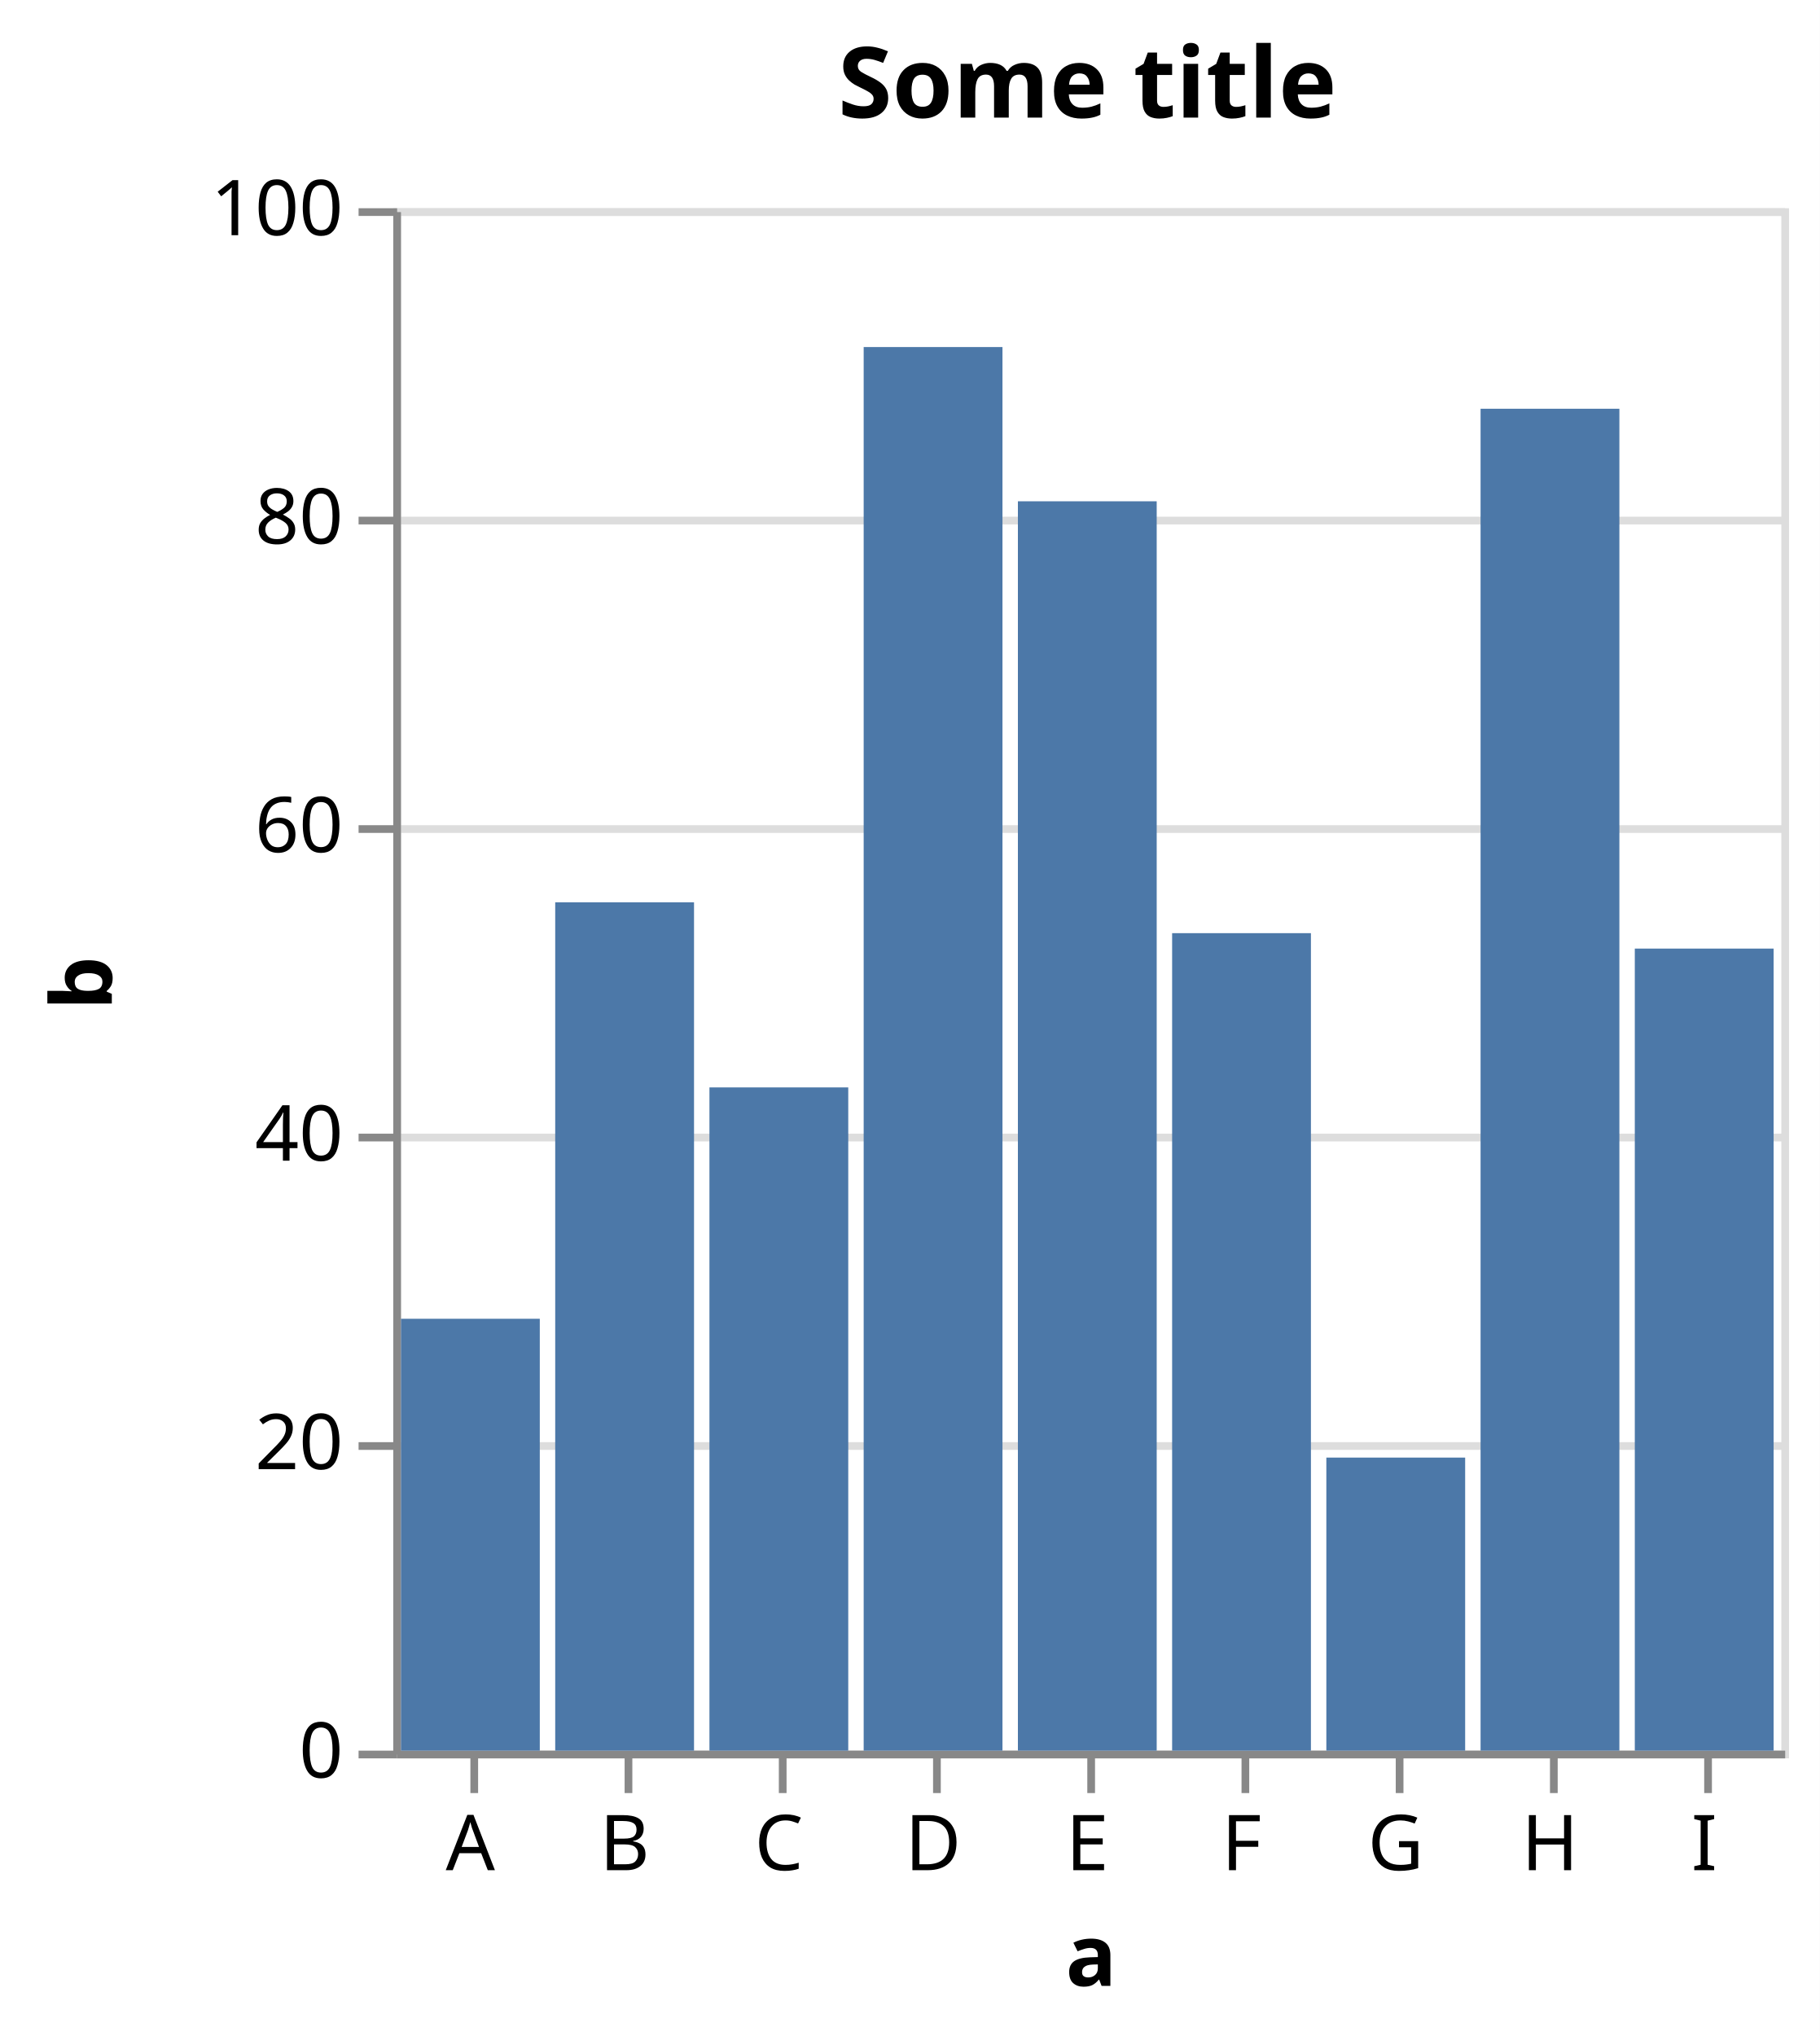
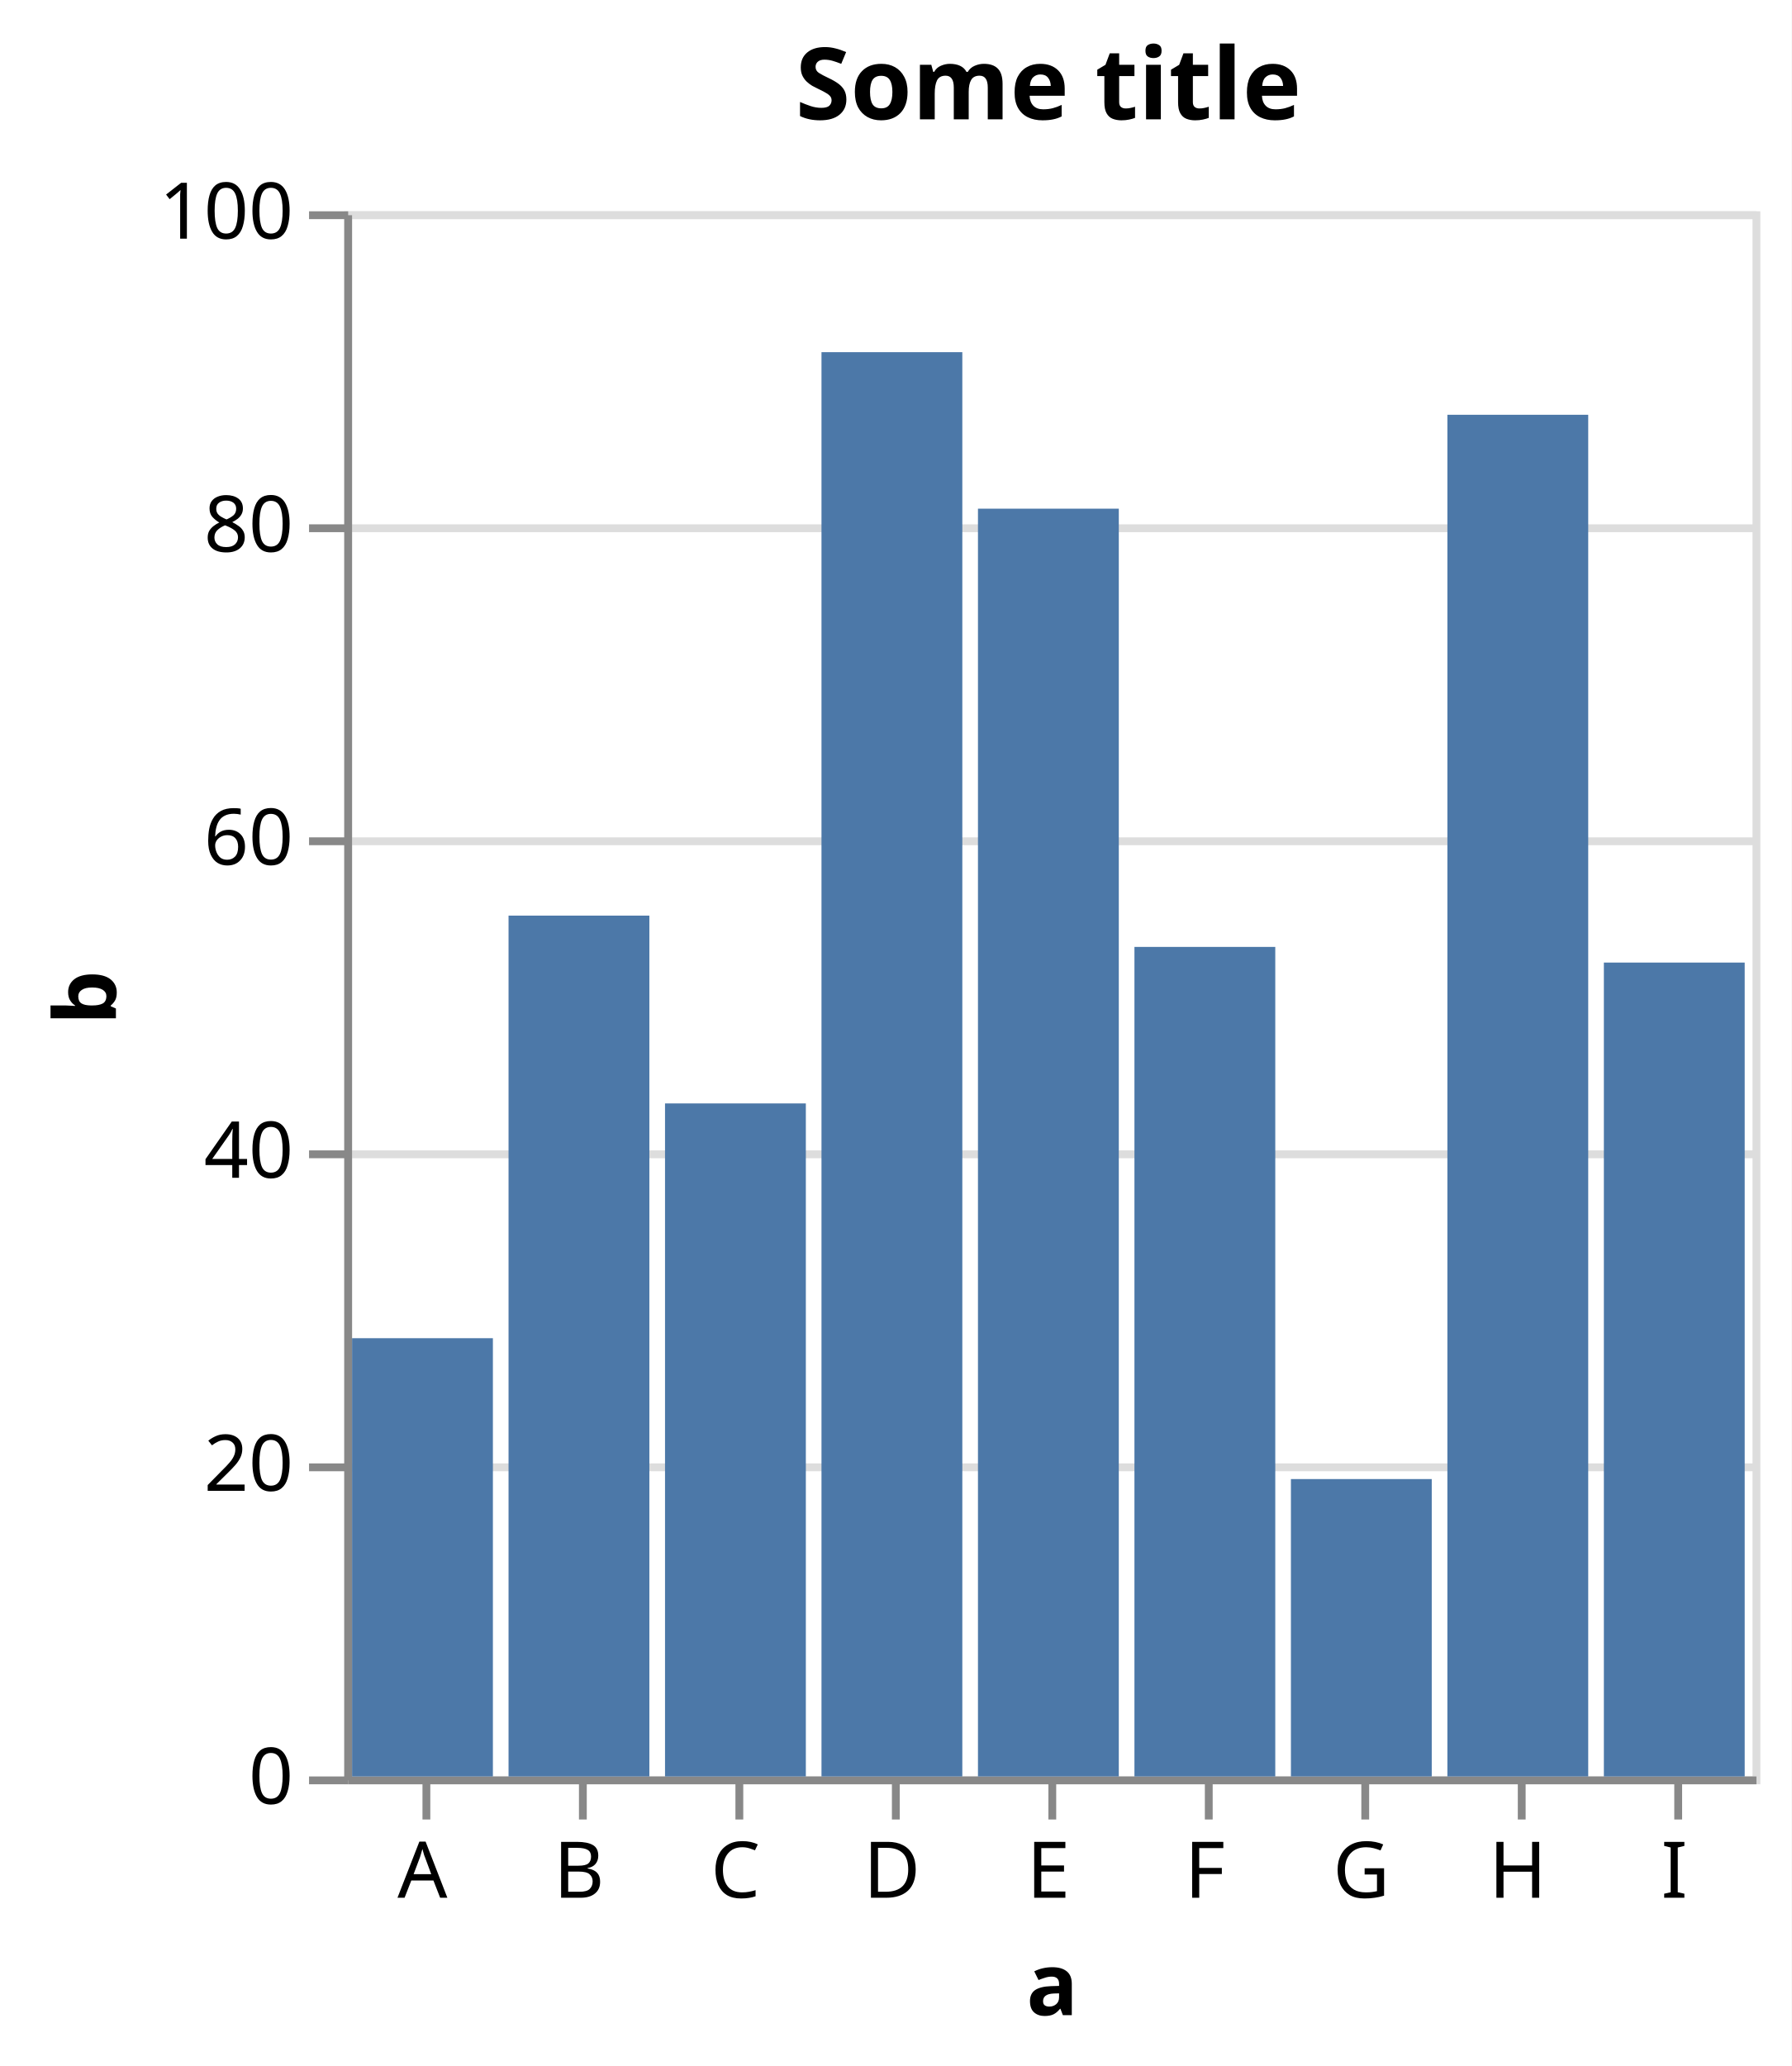
- <svg xmlns="http://www.w3.org/2000/svg" version="1.1" class="marks" width="236" height="264" viewBox="0 0 236 264">
-   <rect width="236" height="264" fill="white" />
-   <g fill="none" stroke-miterlimit="10" transform="translate(51,27)">
+ <svg xmlns="http://www.w3.org/2000/svg" version="1.1" class="marks" width="229" height="264" viewBox="0 0 229 264">
+   <rect width="229" height="264" fill="white" />
+   <g fill="none" stroke-miterlimit="10" transform="translate(44,27)">
    <g class="mark-group role-frame root" role="graphics-object" aria-roledescription="group mark container">
      <g transform="translate(0,0)">
        <path class="background" aria-hidden="true" d="M0.5,0.5h180v200h-180Z" stroke="#ddd" />
        <g>
          <g class="mark-group role-axis" aria-hidden="true">
            <g transform="translate(0.5,0.5)">
              <path class="background" aria-hidden="true" d="M0,0h0v0h0Z" pointer-events="none" />
              <g>
                <g class="mark-rule role-axis-grid" pointer-events="none">
                  <line transform="translate(0,200)" x2="180" y2="0" stroke="#ddd" stroke-width="1" opacity="1" />
                  <line transform="translate(0,160)" x2="180" y2="0" stroke="#ddd" stroke-width="1" opacity="1" />
                  <line transform="translate(0,120)" x2="180" y2="0" stroke="#ddd" stroke-width="1" opacity="1" />
                  <line transform="translate(0,80)" x2="180" y2="0" stroke="#ddd" stroke-width="1" opacity="1" />
                  <line transform="translate(0,40)" x2="180" y2="0" stroke="#ddd" stroke-width="1" opacity="1" />
                  <line transform="translate(0,0)" x2="180" y2="0" stroke="#ddd" stroke-width="1" opacity="1" />
                </g>
              </g>
              <path class="foreground" aria-hidden="true" d="" pointer-events="none" display="none" />
            </g>
          </g>
          <g class="mark-group role-axis" role="graphics-symbol" aria-roledescription="axis" aria-label="X-axis titled 'a' for a discrete scale with 9 values: A, B, C, D, E, ending with I">
            <g transform="translate(0.5,200.5)">
              <path class="background" aria-hidden="true" d="M0,0h0v0h0Z" pointer-events="none" />
              <g>
                <g class="mark-rule role-axis-tick" pointer-events="none">
                  <line transform="translate(10,0)" x2="0" y2="5" stroke="#888" stroke-width="1" opacity="1" />
                  <line transform="translate(30,0)" x2="0" y2="5" stroke="#888" stroke-width="1" opacity="1" />
                  <line transform="translate(50,0)" x2="0" y2="5" stroke="#888" stroke-width="1" opacity="1" />
                  <line transform="translate(70,0)" x2="0" y2="5" stroke="#888" stroke-width="1" opacity="1" />
                  <line transform="translate(90,0)" x2="0" y2="5" stroke="#888" stroke-width="1" opacity="1" />
                  <line transform="translate(110,0)" x2="0" y2="5" stroke="#888" stroke-width="1" opacity="1" />
                  <line transform="translate(130,0)" x2="0" y2="5" stroke="#888" stroke-width="1" opacity="1" />
                  <line transform="translate(150,0)" x2="0" y2="5" stroke="#888" stroke-width="1" opacity="1" />
                  <line transform="translate(170,0)" x2="0" y2="5" stroke="#888" stroke-width="1" opacity="1" />
                </g>
                <g class="mark-text role-axis-label" pointer-events="none">
                  <text text-anchor="middle" transform="translate(9.5,15)" font-family="sans-serif" font-size="10px" fill="#000" opacity="1">A</text>
                  <text text-anchor="middle" transform="translate(29.5,15)" font-family="sans-serif" font-size="10px" fill="#000" opacity="1">B</text>
                  <text text-anchor="middle" transform="translate(49.5,15)" font-family="sans-serif" font-size="10px" fill="#000" opacity="1">C</text>
                  <text text-anchor="middle" transform="translate(69.5,15)" font-family="sans-serif" font-size="10px" fill="#000" opacity="1">D</text>
                  <text text-anchor="middle" transform="translate(89.5,15)" font-family="sans-serif" font-size="10px" fill="#000" opacity="1">E</text>
                  <text text-anchor="middle" transform="translate(109.5,15)" font-family="sans-serif" font-size="10px" fill="#000" opacity="1">F</text>
                  <text text-anchor="middle" transform="translate(129.5,15)" font-family="sans-serif" font-size="10px" fill="#000" opacity="1">G</text>
                  <text text-anchor="middle" transform="translate(149.5,15)" font-family="sans-serif" font-size="10px" fill="#000" opacity="1">H</text>
                  <text text-anchor="middle" transform="translate(169.5,15)" font-family="sans-serif" font-size="10px" fill="#000" opacity="1">I</text>
                </g>
                <g class="mark-rule role-axis-domain" pointer-events="none">
                  <line transform="translate(0,0)" x2="180" y2="0" stroke="#888" stroke-width="1" opacity="1" />
                </g>
                <g class="mark-text role-axis-title" pointer-events="none">
                  <text text-anchor="middle" transform="translate(90,30)" font-family="sans-serif" font-size="11px" font-weight="bold" fill="#000" opacity="1">a</text>
                </g>
              </g>
              <path class="foreground" aria-hidden="true" d="" pointer-events="none" display="none" />
            </g>
          </g>
          <g class="mark-group role-axis" role="graphics-symbol" aria-roledescription="axis" aria-label="Y-axis titled 'b' for a linear scale with values from 0 to 100">
            <g transform="translate(0.5,0.5)">
              <path class="background" aria-hidden="true" d="M0,0h0v0h0Z" pointer-events="none" />
              <g>
                <g class="mark-rule role-axis-tick" pointer-events="none">
                  <line transform="translate(0,200)" x2="-5" y2="0" stroke="#888" stroke-width="1" opacity="1" />
                  <line transform="translate(0,160)" x2="-5" y2="0" stroke="#888" stroke-width="1" opacity="1" />
                  <line transform="translate(0,120)" x2="-5" y2="0" stroke="#888" stroke-width="1" opacity="1" />
                  <line transform="translate(0,80)" x2="-5" y2="0" stroke="#888" stroke-width="1" opacity="1" />
                  <line transform="translate(0,40)" x2="-5" y2="0" stroke="#888" stroke-width="1" opacity="1" />
                  <line transform="translate(0,0)" x2="-5" y2="0" stroke="#888" stroke-width="1" opacity="1" />
                </g>
                <g class="mark-text role-axis-label" pointer-events="none">
                  <text text-anchor="end" transform="translate(-7,203)" font-family="sans-serif" font-size="10px" fill="#000" opacity="1">0</text>
                  <text text-anchor="end" transform="translate(-7,163)" font-family="sans-serif" font-size="10px" fill="#000" opacity="1">20</text>
                  <text text-anchor="end" transform="translate(-7,123)" font-family="sans-serif" font-size="10px" fill="#000" opacity="1">40</text>
                  <text text-anchor="end" transform="translate(-7,83)" font-family="sans-serif" font-size="10px" fill="#000" opacity="1">60</text>
                  <text text-anchor="end" transform="translate(-7,43)" font-family="sans-serif" font-size="10px" fill="#000" opacity="1">80</text>
                  <text text-anchor="end" transform="translate(-7,3)" font-family="sans-serif" font-size="10px" fill="#000" opacity="1">100</text>
                </g>
                <g class="mark-rule role-axis-domain" pointer-events="none">
                  <line transform="translate(0,200)" x2="0" y2="-200" stroke="#888" stroke-width="1" opacity="1" />
                </g>
                <g class="mark-text role-axis-title" pointer-events="none">
-                   <text text-anchor="middle" transform="translate(-35,100) rotate(-90) translate(0,-2)" font-family="sans-serif" font-size="11px" font-weight="bold" fill="#000" opacity="1">b</text>
+                   <text text-anchor="middle" transform="translate(-27.68457,100) rotate(-90) translate(0,-2)" font-family="sans-serif" font-size="11px" font-weight="bold" fill="#000" opacity="1">b</text>
                </g>
              </g>
              <path class="foreground" aria-hidden="true" d="" pointer-events="none" display="none" />
            </g>
          </g>
          <g class="mark-rect role-mark marks" role="graphics-object" aria-roledescription="rect mark container">
            <path aria-label="a: A; b: 28" role="graphics-symbol" aria-roledescription="bar" d="M1,144h18v56h-18Z" fill="#4c78a8" />
            <path aria-label="a: B; b: 55" role="graphics-symbol" aria-roledescription="bar" d="M21,90h18v110h-18Z" fill="#4c78a8" />
            <path aria-label="a: C; b: 43" role="graphics-symbol" aria-roledescription="bar" d="M41,114h18v86h-18Z" fill="#4c78a8" />
            <path aria-label="a: D; b: 91" role="graphics-symbol" aria-roledescription="bar" d="M61,18h18v182h-18Z" fill="#4c78a8" />
            <path aria-label="a: E; b: 81" role="graphics-symbol" aria-roledescription="bar" d="M81,38h18v162h-18Z" fill="#4c78a8" />
            <path aria-label="a: F; b: 53" role="graphics-symbol" aria-roledescription="bar" d="M101,94h18v106h-18Z" fill="#4c78a8" />
            <path aria-label="a: G; b: 19" role="graphics-symbol" aria-roledescription="bar" d="M121,162h18v38h-18Z" fill="#4c78a8" />
            <path aria-label="a: H; b: 87" role="graphics-symbol" aria-roledescription="bar" d="M141,26h18v174h-18Z" fill="#4c78a8" />
            <path aria-label="a: I; b: 52" role="graphics-symbol" aria-roledescription="bar" d="M161,96h18v104h-18Z" fill="#4c78a8" />
          </g>
          <g class="mark-group role-title">
            <g transform="translate(90,-21.75)">
              <path class="background" aria-hidden="true" d="M0,0h0v0h0Z" pointer-events="none" />
              <g>
                <g class="mark-text role-title-text" role="graphics-symbol" aria-roledescription="title" aria-label="Title text 'Some title'" pointer-events="none">
                  <text text-anchor="middle" transform="translate(0,10)" font-family="sans-serif" font-size="12.75px" font-weight="bold" fill="#000" opacity="1">Some title</text>
                </g>
              </g>
              <path class="foreground" aria-hidden="true" d="" pointer-events="none" display="none" />
            </g>
          </g>
        </g>
        <path class="foreground" aria-hidden="true" d="" display="none" />
      </g>
    </g>
  </g>
</svg>
